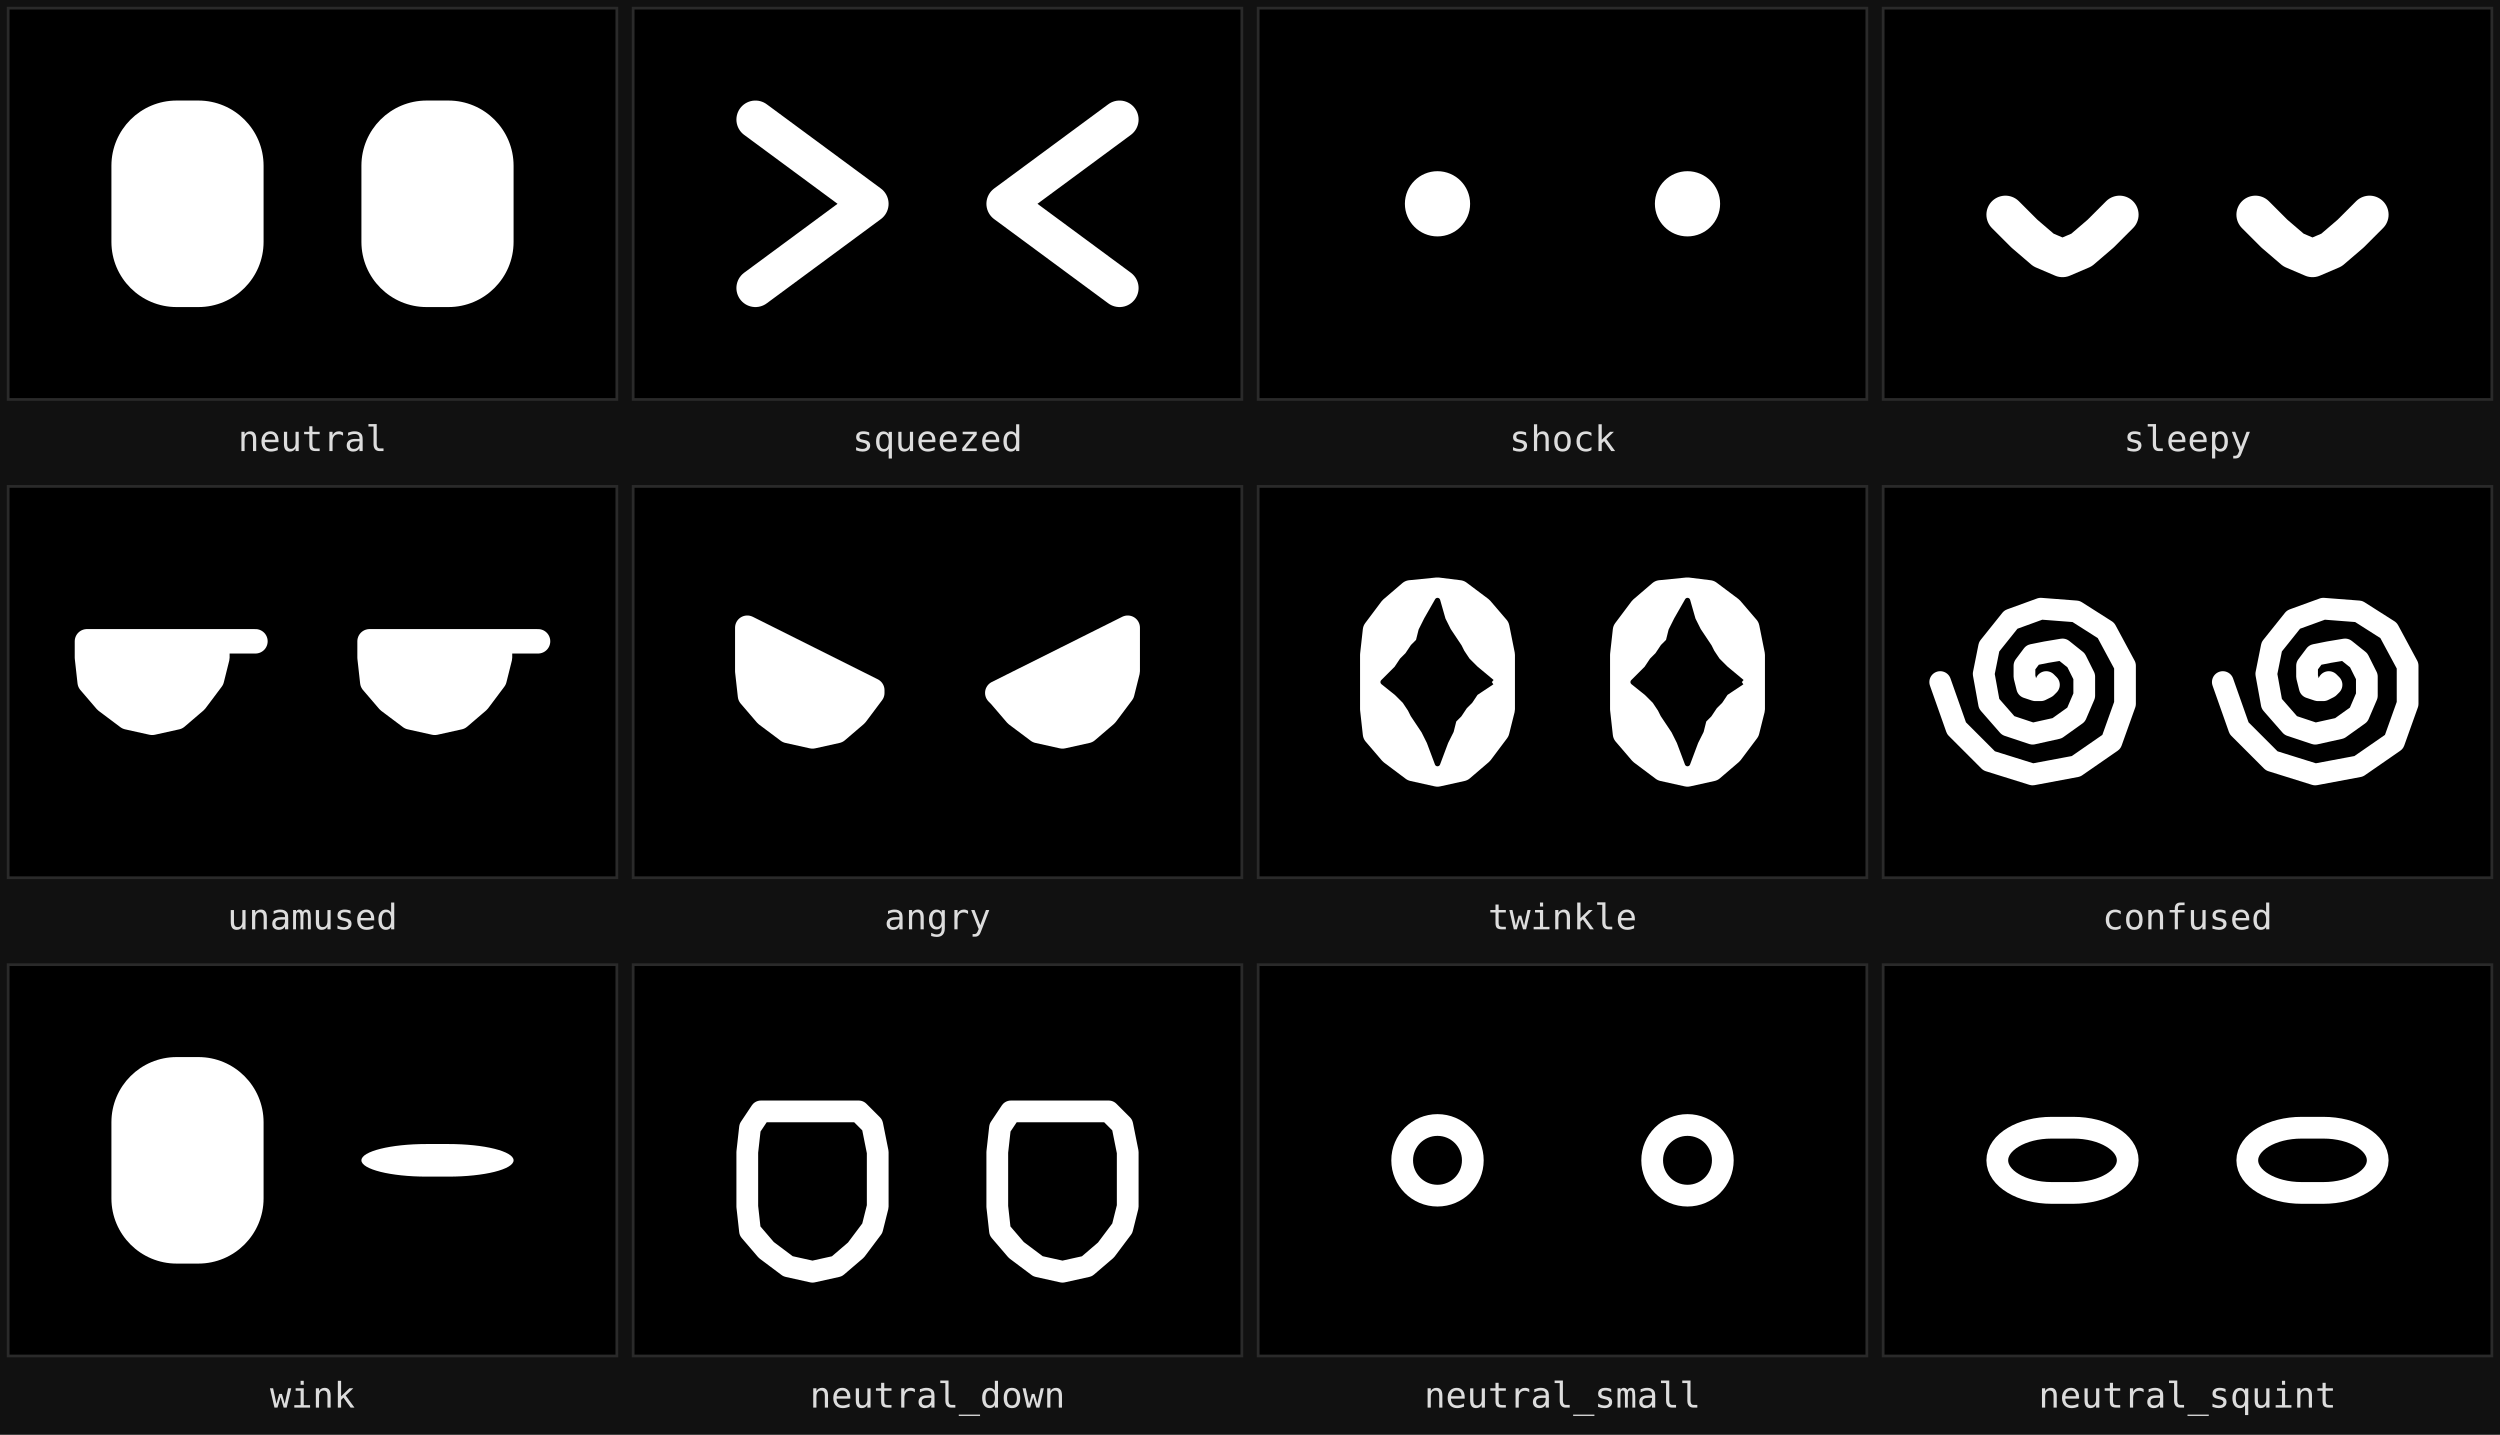
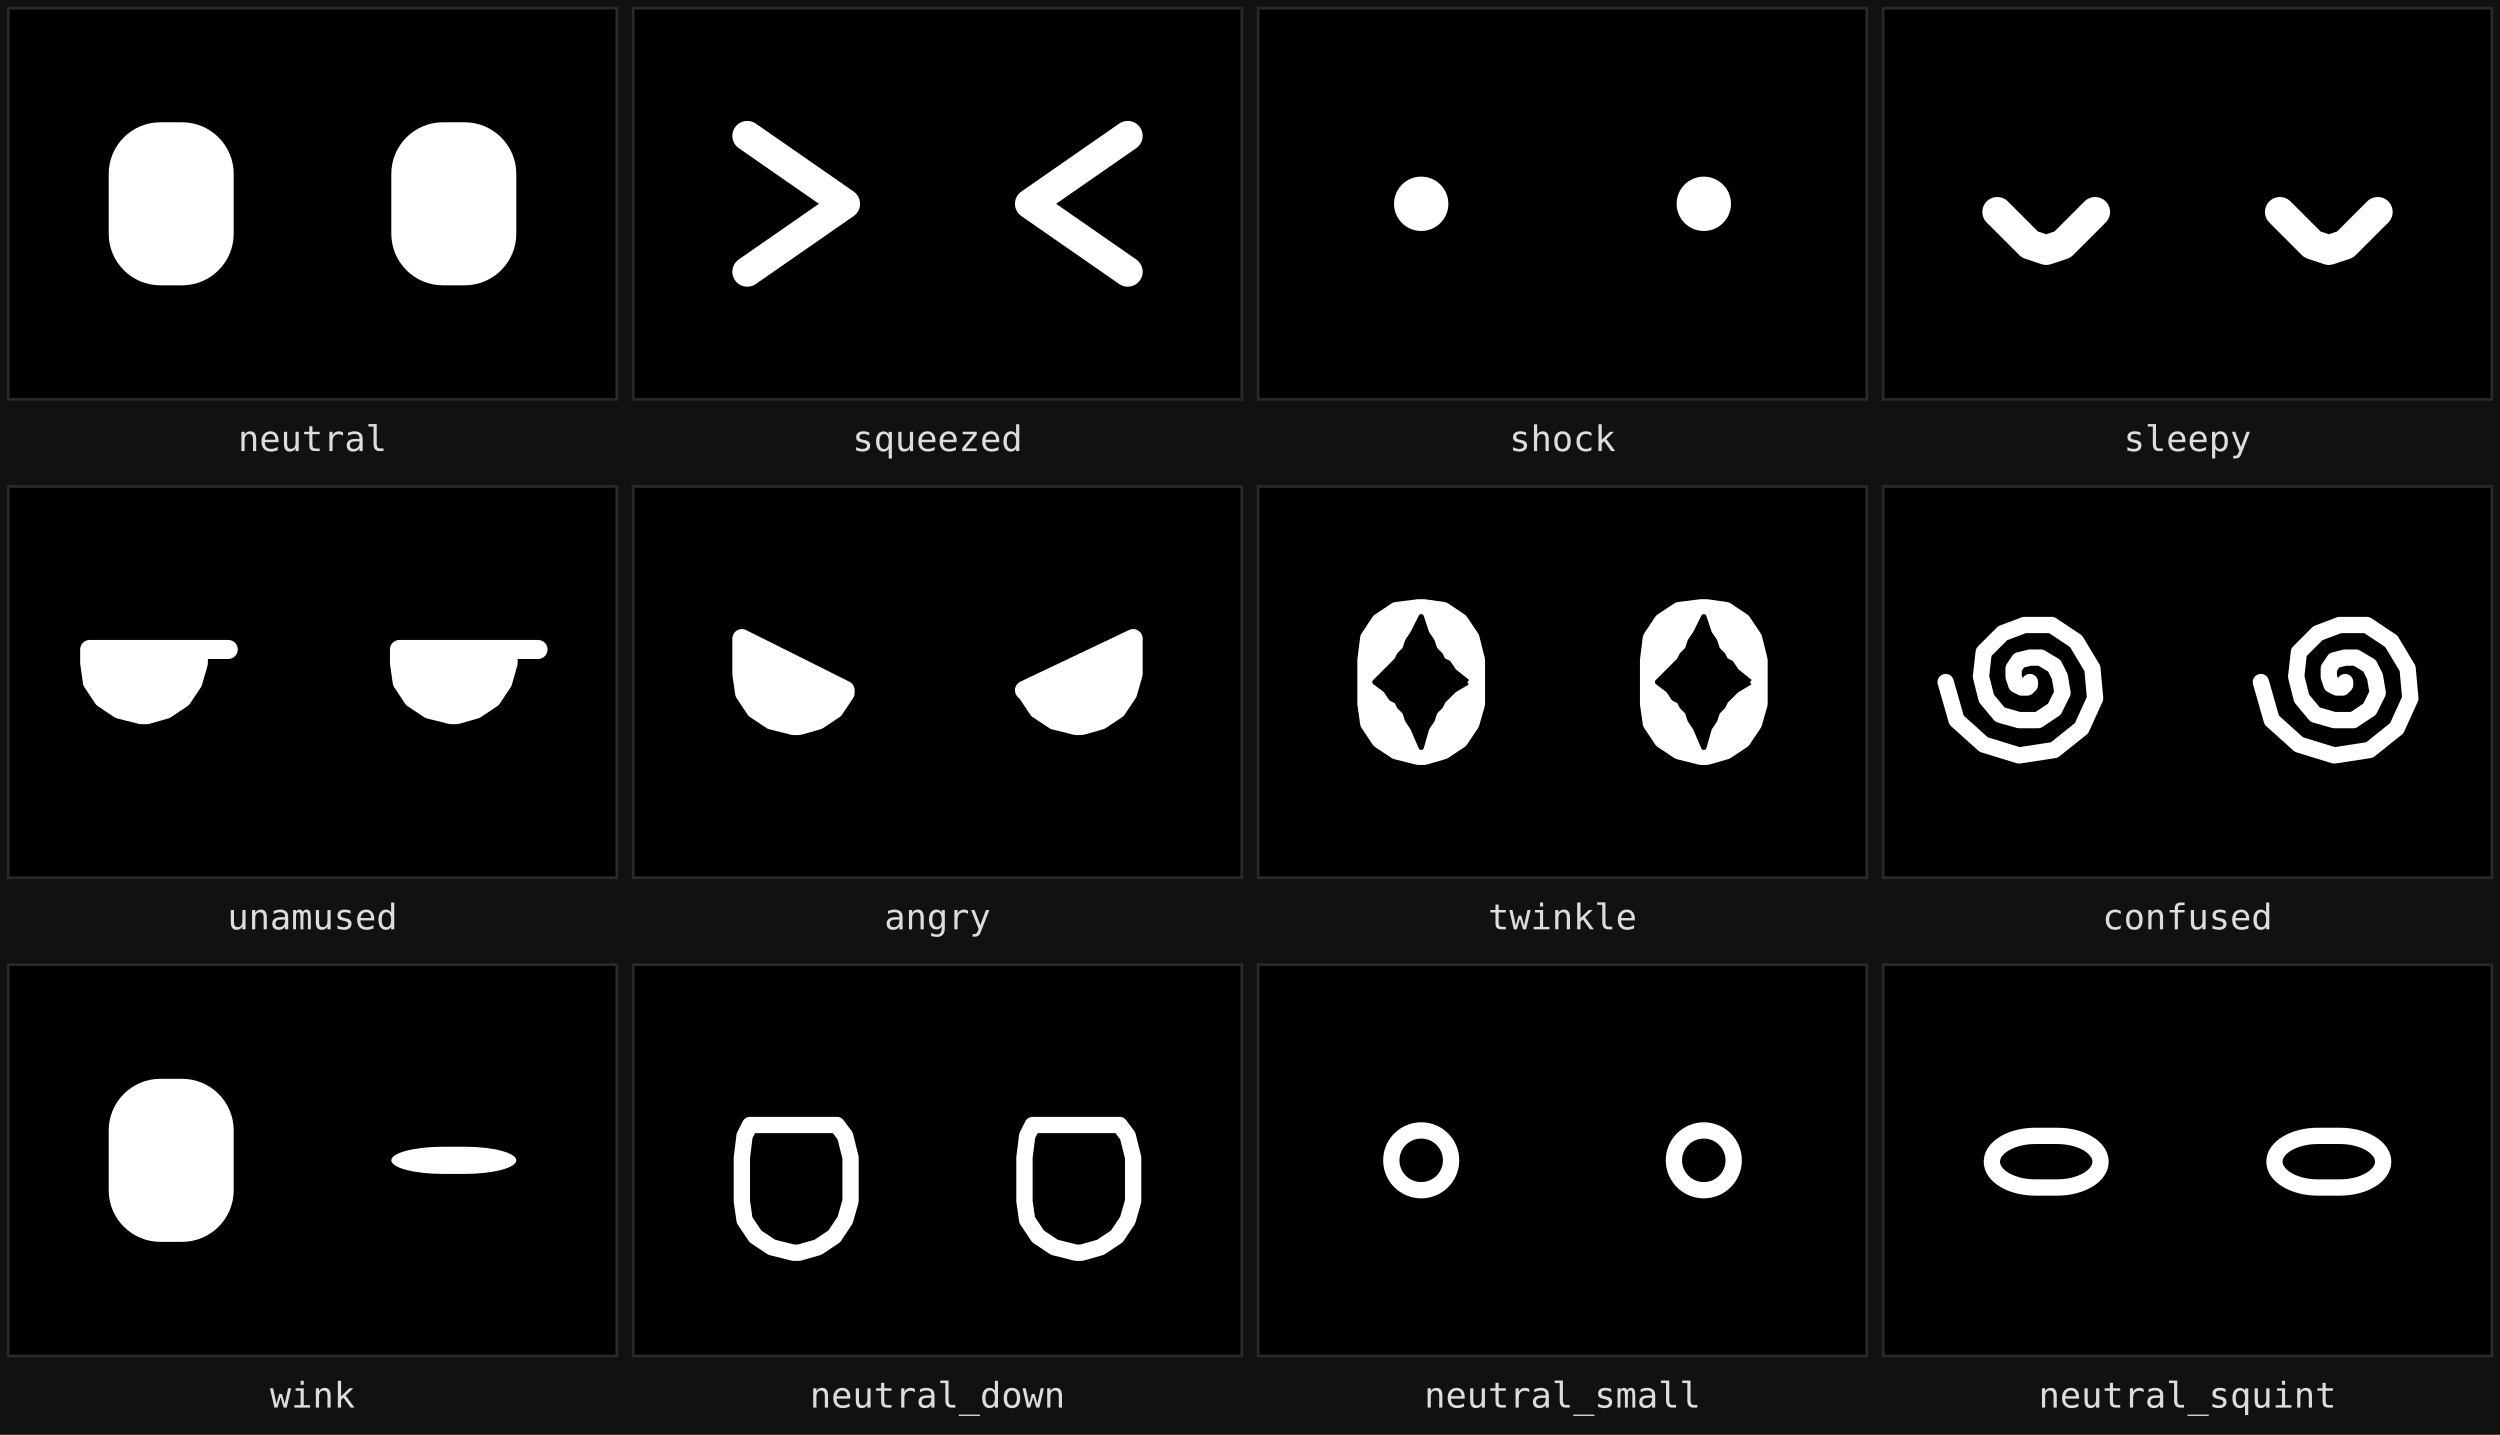
<svg xmlns="http://www.w3.org/2000/svg" viewBox="0 0 920 528" width="920">
  <rect width="920" height="528" fill="#111" />
  <g transform="translate(0,0)">
    <rect x="3" y="3" width="224" height="144" fill="#000" stroke="#2a2a2a" />
-     <rect x="41" y="37" width="56" height="76" rx="24" fill="#fff" />
-     <rect x="133" y="37" width="56" height="76" rx="24" fill="#fff" />
+     <rect x="40" y="45" width="46" height="60" rx="19" fill="#fff" />
+     <rect x="144" y="45" width="46" height="60" rx="19" fill="#fff" />
    <text x="115" y="166" fill="#ddd" font-family="monospace" font-size="13" text-anchor="middle">neutral</text>
  </g>
  <g transform="translate(230,0)">
    <rect x="3" y="3" width="224" height="144" fill="#000" stroke="#2a2a2a" />
-     <polyline points="48,44 90,75 48,106" fill="none" stroke="#fff" stroke-width="14" stroke-linejoin="round" stroke-linecap="round" />
-     <polyline points="182,44 140,75 182,106" fill="none" stroke="#fff" stroke-width="14" stroke-linejoin="round" stroke-linecap="round" />
+     <polyline points="45,50 81,75 45,100" fill="none" stroke="#fff" stroke-width="11" stroke-linejoin="round" stroke-linecap="round" />
+     <polyline points="185,50 149,75 185,100" fill="none" stroke="#fff" stroke-width="11" stroke-linejoin="round" stroke-linecap="round" />
    <text x="115" y="166" fill="#ddd" font-family="monospace" font-size="13" text-anchor="middle">squeezed</text>
  </g>
  <g transform="translate(460,0)">
    <rect x="3" y="3" width="224" height="144" fill="#000" stroke="#2a2a2a" />
-     <rect x="57" y="63" width="24" height="24" rx="12" fill="#fff" />
-     <rect x="149" y="63" width="24" height="24" rx="12" fill="#fff" />
+     <rect x="53" y="65" width="20" height="20" rx="10" fill="#fff" />
+     <rect x="157" y="65" width="20" height="20" rx="10" fill="#fff" />
    <text x="115" y="166" fill="#ddd" font-family="monospace" font-size="13" text-anchor="middle">shock</text>
  </g>
  <g transform="translate(690,0)">
    <rect x="3" y="3" width="224" height="144" fill="#000" stroke="#2a2a2a" />
-     <polyline points="48,79 55,86 62,92 69,95 76,92 83,86 90,79" fill="none" stroke="#fff" stroke-width="14" stroke-linejoin="round" stroke-linecap="round" />
-     <polyline points="140,79 147,86 154,92 161,95 168,92 175,86 182,79" fill="none" stroke="#fff" stroke-width="14" stroke-linejoin="round" stroke-linecap="round" />
+     <polyline points="45,78 51,84 57,90 63,92 69,90 75,84 81,78" fill="none" stroke="#fff" stroke-width="11" stroke-linejoin="round" stroke-linecap="round" />
+     <polyline points="149,78 155,84 161,90 167,92 173,90 179,84 185,78" fill="none" stroke="#fff" stroke-width="11" stroke-linejoin="round" stroke-linecap="round" />
    <text x="115" y="166" fill="#ddd" font-family="monospace" font-size="13" text-anchor="middle">sleepy</text>
  </g>
  <g transform="translate(0,176)">
    <rect x="3" y="3" width="224" height="144" fill="#000" stroke="#2a2a2a" />
-     <polygon points="94,60 80,60 80,66 78,74 72,82 65,88 56,90 56,90 47,88 39,82 33,75 32,66 32,60 94,60" fill="#fff" fill-rule="evenodd" />
-     <polyline points="94,60 80,60 80,66 78,74 72,82 65,88 56,90 56,90 47,88 39,82 33,75 32,66 32,60 94,60" fill="none" stroke="#fff" stroke-width="9" stroke-linejoin="round" stroke-linecap="round" />
-     <polygon points="198,60 184,60 184,66 182,74 176,82 169,88 160,90 160,90 151,88 143,82 137,75 136,66 136,60 198,60" fill="#fff" fill-rule="evenodd" />
-     <polyline points="198,60 184,60 184,66 182,74 176,82 169,88 160,90 160,90 151,88 143,82 137,75 136,66 136,60 198,60" fill="none" stroke="#fff" stroke-width="9" stroke-linejoin="round" stroke-linecap="round" />
+     <polygon points="84,63 73,63 73,68 71,75 67,81 61,85 54,87 52,87 44,85 38,81 34,75 33,68 33,63 84,63" fill="#fff" fill-rule="evenodd" />
+     <polyline points="84,63 73,63 73,68 71,75 67,81 61,85 54,87 52,87 44,85 38,81 34,75 33,68 33,63 84,63" fill="none" stroke="#fff" stroke-width="7" stroke-linejoin="round" stroke-linecap="round" />
+     <polygon points="198,63 187,63 187,68 185,75 181,81 175,85 168,87 166,87 158,85 152,81 148,75 147,68 147,63 198,63" fill="#fff" fill-rule="evenodd" />
+     <polyline points="198,63 187,63 187,68 185,75 181,81 175,85 168,87 166,87 158,85 152,81 148,75 147,68 147,63 198,63" fill="none" stroke="#fff" stroke-width="7" stroke-linejoin="round" stroke-linecap="round" />
    <text x="115" y="166" fill="#ddd" font-family="monospace" font-size="13" text-anchor="middle">unamused</text>
  </g>
  <g transform="translate(230,176)">
    <rect x="3" y="3" width="224" height="144" fill="#000" stroke="#2a2a2a" />
-     <polygon points="91,78 91,79 85,87 78,93 69,95 69,95 60,93 52,87 46,80 45,71 45,55 91,78" fill="#fff" fill-rule="evenodd" />
-     <polyline points="91,78 91,79 85,87 78,93 69,95 69,95 60,93 52,87 46,80 45,71 45,55 91,78" fill="none" stroke="#fff" stroke-width="9" stroke-linejoin="round" stroke-linecap="round" />
-     <polygon points="185,55 185,71 183,79 177,87 170,93 161,95 161,95 152,93 144,87 138,80 137,79 185,55" fill="#fff" fill-rule="evenodd" />
-     <polyline points="185,55 185,71 183,79 177,87 170,93 161,95 161,95 152,93 144,87 138,80 137,79 185,55" fill="none" stroke="#fff" stroke-width="9" stroke-linejoin="round" stroke-linecap="round" />
+     <polygon points="81,78 81,79 77,85 71,89 64,91 62,91 54,89 48,85 44,79 43,72 43,59 81,78" fill="#fff" fill-rule="evenodd" />
+     <polyline points="81,78 81,79 77,85 71,89 64,91 62,91 54,89 48,85 44,79 43,72 43,59 81,78" fill="none" stroke="#fff" stroke-width="7" stroke-linejoin="round" stroke-linecap="round" />
+     <polygon points="187,59 187,72 185,79 181,85 175,89 168,91 166,91 158,89 152,85 148,79 147,78 187,59" fill="#fff" fill-rule="evenodd" />
+     <polyline points="187,59 187,72 185,79 181,85 175,89 168,91 166,91 158,89 152,85 148,79 147,78 187,59" fill="none" stroke="#fff" stroke-width="7" stroke-linejoin="round" stroke-linecap="round" />
    <text x="115" y="166" fill="#ddd" font-family="monospace" font-size="13" text-anchor="middle">angry</text>
  </g>
  <g transform="translate(460,176)">
    <rect x="3" y="3" width="224" height="144" fill="#000" stroke="#2a2a2a" />
-     <polygon points="45,65 46,56 52,48 59,42 69,41 69,41 77,42 85,48 91,55 93,65 93,85 91,93 85,101 78,107 69,109 69,109 60,107 52,101 46,94 45,85 45,65 89,75 83,79 81,82 79,84 77,87 75,89 74,93 72,97 69,105 66,97 64,93 62,90 60,87 59,85 57,82 54,79 49,75 54,70 56,67 58,65 60,62 62,60 63,56 65,52 69,45 71,52 73,56 75,59 77,62 78,64 80,67 83,70 89,75" fill="#fff" fill-rule="evenodd" />
-     <polyline points="45,65 46,56 52,48 59,42 69,41 69,41 77,42 85,48 91,55 93,65 93,85 91,93 85,101 78,107 69,109 69,109 60,107 52,101 46,94 45,85 45,65" fill="none" stroke="#fff" stroke-width="9" stroke-linejoin="round" stroke-linecap="round" />
-     <polyline points="89,75 83,79 81,82 79,84 77,87 75,89 74,93 72,97 69,105 66,97 64,93 62,90 60,87 59,85 57,82 54,79 49,75 54,70 56,67 58,65 60,62 62,60 63,56 65,52 69,45 71,52 73,56 75,59 77,62 78,64 80,67 83,70 89,75" fill="none" stroke="#000" stroke-width="2" stroke-linejoin="round" />
-     <polygon points="137,65 138,56 144,48 151,42 161,41 161,41 169,42 177,48 183,55 185,65 185,85 183,93 177,101 170,107 161,109 161,109 152,107 144,101 138,94 137,85 137,65 181,75 175,79 173,82 171,84 169,87 167,89 166,93 164,97 161,105 158,97 156,93 154,90 152,87 151,85 149,82 146,79 141,75 146,70 148,67 150,65 152,62 154,60 155,56 157,52 161,45 163,52 165,56 167,59 169,62 170,64 172,67 175,70 181,75" fill="#fff" fill-rule="evenodd" />
-     <polyline points="137,65 138,56 144,48 151,42 161,41 161,41 169,42 177,48 183,55 185,65 185,85 183,93 177,101 170,107 161,109 161,109 152,107 144,101 138,94 137,85 137,65" fill="none" stroke="#fff" stroke-width="9" stroke-linejoin="round" stroke-linecap="round" />
-     <polyline points="181,75 175,79 173,82 171,84 169,87 167,89 166,93 164,97 161,105 158,97 156,93 154,90 152,87 151,85 149,82 146,79 141,75 146,70 148,67 150,65 152,62 154,60 155,56 157,52 161,45 163,52 165,56 167,59 169,62 170,64 172,67 175,70 181,75" fill="none" stroke="#000" stroke-width="2" stroke-linejoin="round" />
+     <polygon points="43,67 44,59 48,53 54,49 62,48 64,48 71,49 77,53 81,59 83,67 83,83 81,90 77,96 71,100 64,102 62,102 54,100 48,96 44,90 43,83 43,67 80,75 75,78 73,80 71,82 70,84 68,86 67,89 65,92 63,99 60,92 58,89 57,86 55,84 54,82 52,81 50,78 46,75 50,71 52,69 54,67 55,65 57,63 58,60 60,57 63,51 65,57 67,60 68,63 70,65 71,67 73,68 75,71 80,75" fill="#fff" fill-rule="evenodd" />
+     <polyline points="43,67 44,59 48,53 54,49 62,48 64,48 71,49 77,53 81,59 83,67 83,83 81,90 77,96 71,100 64,102 62,102 54,100 48,96 44,90 43,83 43,67" fill="none" stroke="#fff" stroke-width="7" stroke-linejoin="round" stroke-linecap="round" />
+     <polyline points="80,75 75,78 73,80 71,82 70,84 68,86 67,89 65,92 63,99 60,92 58,89 57,86 55,84 54,82 52,81 50,78 46,75 50,71 52,69 54,67 55,65 57,63 58,60 60,57 63,51 65,57 67,60 68,63 70,65 71,67 73,68 75,71 80,75" fill="none" stroke="#000" stroke-width="2" stroke-linejoin="round" />
+     <polygon points="147,67 148,59 152,53 158,49 166,48 168,48 175,49 181,53 185,59 187,67 187,83 185,90 181,96 175,100 168,102 166,102 158,100 152,96 148,90 147,83 147,67 184,75 179,78 177,80 175,82 174,84 172,86 171,89 169,92 167,99 164,92 162,89 161,86 159,84 158,82 156,81 154,78 150,75 154,71 156,69 158,67 159,65 161,63 162,60 164,57 167,51 169,57 171,60 172,63 174,65 175,67 177,68 179,71 184,75" fill="#fff" fill-rule="evenodd" />
+     <polyline points="147,67 148,59 152,53 158,49 166,48 168,48 175,49 181,53 185,59 187,67 187,83 185,90 181,96 175,100 168,102 166,102 158,100 152,96 148,90 147,83 147,67" fill="none" stroke="#fff" stroke-width="7" stroke-linejoin="round" stroke-linecap="round" />
+     <polyline points="184,75 179,78 177,80 175,82 174,84 172,86 171,89 169,92 167,99 164,92 162,89 161,86 159,84 158,82 156,81 154,78 150,75 154,71 156,69 158,67 159,65 161,63 162,60 164,57 167,51 169,57 171,60 172,63 174,65 175,67 177,68 179,71 184,75" fill="none" stroke="#000" stroke-width="2" stroke-linejoin="round" />
    <text x="115" y="166" fill="#ddd" font-family="monospace" font-size="13" text-anchor="middle">twinkle</text>
  </g>
  <g transform="translate(690,176)">
    <rect x="3" y="3" width="224" height="144" fill="#000" stroke="#2a2a2a" />
-     <polyline points="63,75 63,75 64,76 63,77 61,78 59,78 56,77 55,73 55,69 58,65 63,64 69,63 74,67 77,73 77,80 74,87 67,92 58,94 49,91 42,83 40,72 42,62 50,52 61,48 74,49 85,56 92,69 92,83 87,97 74,106 58,109 42,104 30,92 24,75" fill="none" stroke="#fff" stroke-width="8" stroke-linejoin="round" stroke-linecap="round" />
-     <polyline points="167,75 167,75 168,76 167,77 165,78 163,78 160,77 159,73 159,69 162,65 167,64 173,63 178,67 181,73 181,80 178,87 171,92 162,94 153,91 146,83 144,72 146,62 154,52 165,48 178,49 189,56 196,69 196,83 191,97 178,106 162,109 146,104 134,92 128,75" fill="none" stroke="#fff" stroke-width="8" stroke-linejoin="round" stroke-linecap="round" />
+     <polyline points="57,75 57,75 57,75 57,76 56,77 54,77 52,76 51,73 51,70 53,67 57,66 61,66 66,69 68,73 69,79 66,85 60,89 53,89 46,87 41,81 39,73 40,64 47,57 55,54 65,54 74,60 80,70 81,81 76,92 66,100 53,102 40,98 30,89 26,75" fill="none" stroke="#fff" stroke-width="6" stroke-linejoin="round" stroke-linecap="round" />
+     <polyline points="173,75 173,75 173,75 173,76 172,77 170,77 168,76 167,73 167,70 169,67 173,66 177,66 182,69 184,73 185,79 182,85 176,89 169,89 162,87 157,81 155,73 156,64 163,57 171,54 181,54 190,60 196,70 197,81 192,92 182,100 169,102 156,98 146,89 142,75" fill="none" stroke="#fff" stroke-width="6" stroke-linejoin="round" stroke-linecap="round" />
    <text x="115" y="166" fill="#ddd" font-family="monospace" font-size="13" text-anchor="middle">confused</text>
  </g>
  <g transform="translate(0,352)">
    <rect x="3" y="3" width="224" height="144" fill="#000" stroke="#2a2a2a" />
-     <rect x="41" y="37" width="56" height="76" rx="24" fill="#fff" />
-     <rect x="133" y="69" width="56" height="12" rx="24" fill="#fff" />
+     <rect x="40" y="45" width="46" height="60" rx="19" fill="#fff" />
+     <rect x="144" y="70" width="46" height="10" rx="19" fill="#fff" />
    <text x="115" y="166" fill="#ddd" font-family="monospace" font-size="13" text-anchor="middle">wink</text>
  </g>
  <g transform="translate(230,352)">
    <rect x="3" y="3" width="224" height="144" fill="#000" stroke="#2a2a2a" />
-     <polyline points="45,72 46,63 50,57 86,57 91,62 93,72 93,92 91,100 85,108 78,114 69,116 69,116 60,114 52,108 46,101 45,92 45,72" fill="none" stroke="#fff" stroke-width="8" stroke-linejoin="round" stroke-linecap="round" />
-     <polyline points="137,72 138,63 142,57 178,57 183,62 185,72 185,92 183,100 177,108 170,114 161,116 161,116 152,114 144,108 138,101 137,92 137,72" fill="none" stroke="#fff" stroke-width="8" stroke-linejoin="round" stroke-linecap="round" />
+     <polyline points="43,74 44,66 46,62 78,62 81,66 83,74 83,90 81,97 77,103 71,107 64,109 62,109 54,107 48,103 44,97 43,90 43,74" fill="none" stroke="#fff" stroke-width="6" stroke-linejoin="round" stroke-linecap="round" />
+     <polyline points="147,74 148,66 150,62 182,62 185,66 187,74 187,90 185,97 181,103 175,107 168,109 166,109 158,107 152,103 148,97 147,90 147,74" fill="none" stroke="#fff" stroke-width="6" stroke-linejoin="round" stroke-linecap="round" />
    <text x="115" y="166" fill="#ddd" font-family="monospace" font-size="13" text-anchor="middle">neutral_down</text>
  </g>
  <g transform="translate(460,352)">
    <rect x="3" y="3" width="224" height="144" fill="#000" stroke="#2a2a2a" />
-     <rect x="56" y="62" width="26" height="26" rx="13" fill="none" stroke="#fff" stroke-width="8" />
-     <rect x="148" y="62" width="26" height="26" rx="13" fill="none" stroke="#fff" stroke-width="8" />
+     <rect x="52" y="64" width="22" height="22" rx="11" fill="none" stroke="#fff" stroke-width="6" />
+     <rect x="156" y="64" width="22" height="22" rx="11" fill="none" stroke="#fff" stroke-width="6" />
    <text x="115" y="166" fill="#ddd" font-family="monospace" font-size="13" text-anchor="middle">neutral_small</text>
  </g>
  <g transform="translate(690,352)">
    <rect x="3" y="3" width="224" height="144" fill="#000" stroke="#2a2a2a" />
-     <rect x="45" y="63" width="48" height="24" rx="20" fill="none" stroke="#fff" stroke-width="8" />
-     <rect x="137" y="63" width="48" height="24" rx="20" fill="none" stroke="#fff" stroke-width="8" />
+     <rect x="43" y="66" width="40" height="19" rx="16" fill="none" stroke="#fff" stroke-width="6" />
+     <rect x="147" y="66" width="40" height="19" rx="16" fill="none" stroke="#fff" stroke-width="6" />
    <text x="115" y="166" fill="#ddd" font-family="monospace" font-size="13" text-anchor="middle">neutral_squint</text>
  </g>
</svg>
